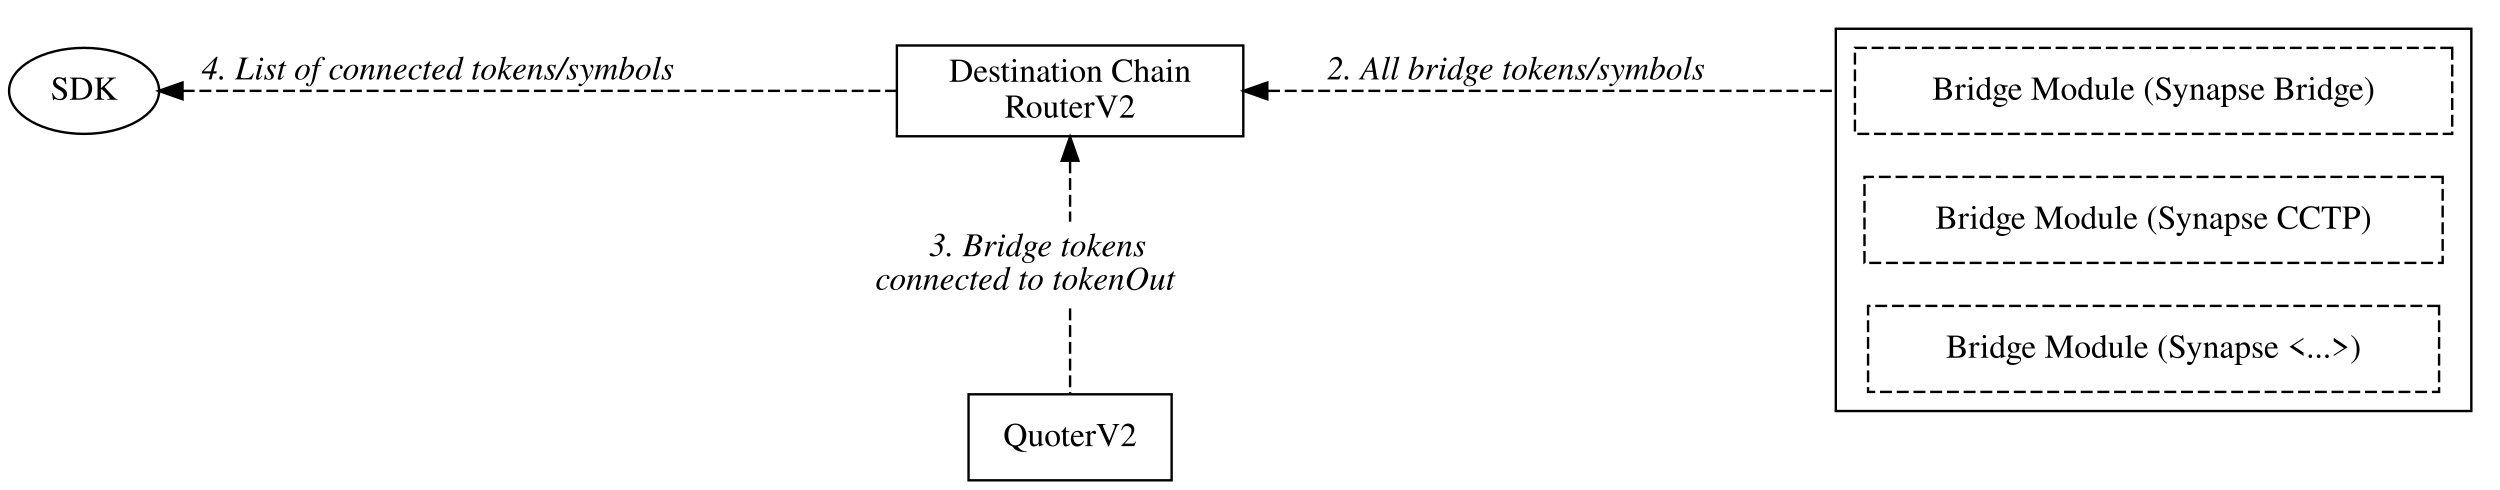
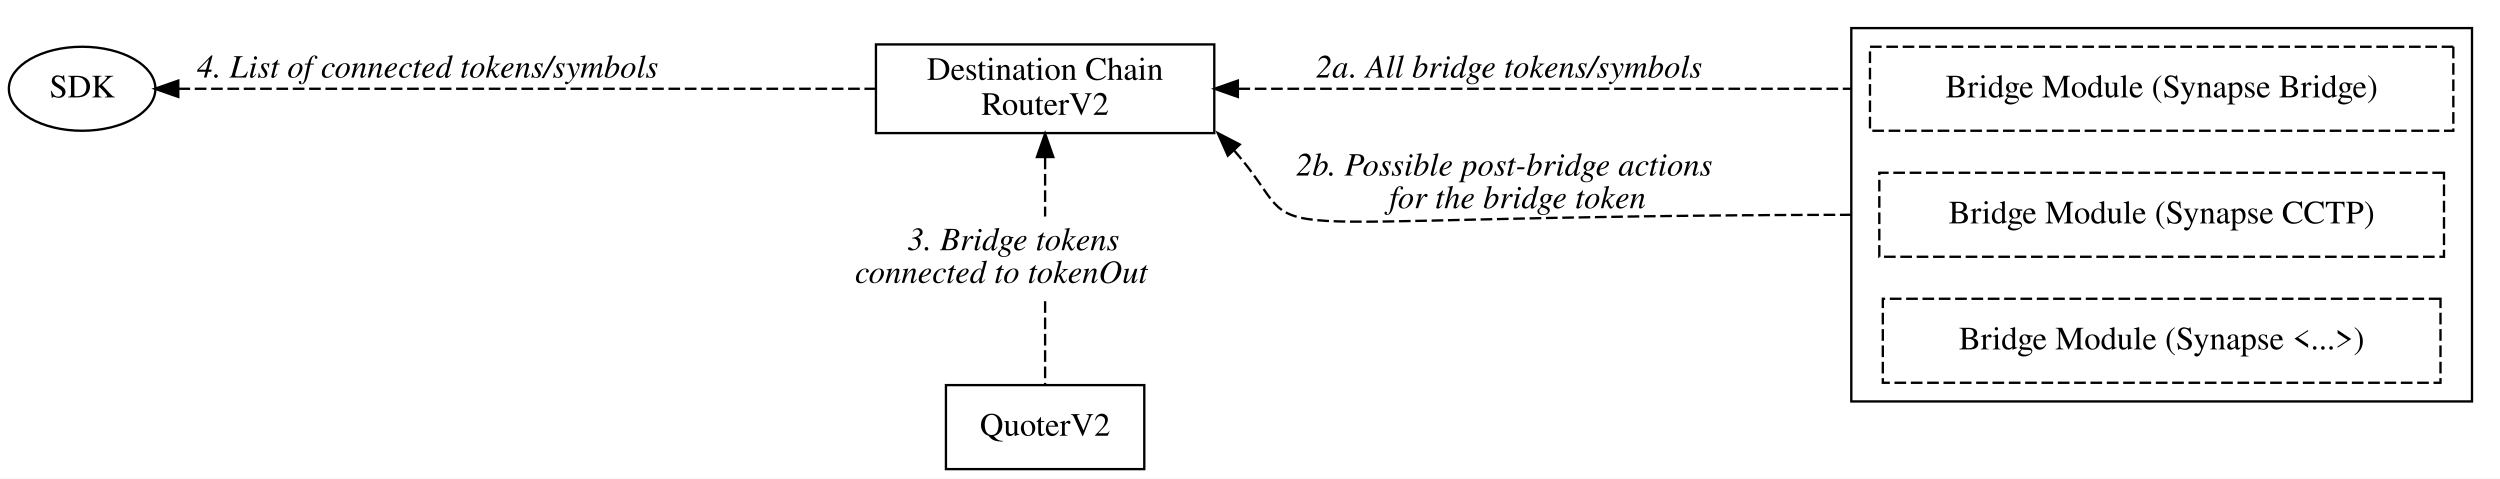
- <svg xmlns="http://www.w3.org/2000/svg" width="1046pt" height="205pt" viewBox="0.00 0.00 1046.39 205.00">
+ <svg xmlns="http://www.w3.org/2000/svg" width="1071pt" height="205pt" viewBox="0.00 0.00 1071.39 205.00">
  <g id="graph0" class="graph" transform="scale(1 1) rotate(0) translate(4 201)">
-     <polygon fill="white" stroke="transparent" points="-4,4 -4,-201 1042.39,-201 1042.39,4 -4,4" />
+     <polygon fill="white" stroke="transparent" points="-4,4 -4,-201 1067.39,-201 1067.39,4 -4,4" />
    <g id="clust1" class="cluster">
-       <polygon fill="none" stroke="black" points="764.39,-29 764.39,-189 1030.39,-189 1030.39,-29 764.39,-29" />
+       <polygon fill="none" stroke="black" points="789.39,-29 789.39,-189 1055.39,-189 1055.39,-29 789.39,-29" />
    </g>
    <g id="node1" class="node">
      <ellipse fill="none" stroke="black" cx="31.2" cy="-163" rx="31.4" ry="18" />
      <text text-anchor="middle" x="31.2" y="-159.3" font-family="Times,serif" font-size="14.00">SDK</text>
    </g>
    <g id="node2" class="node">
      <polygon fill="none" stroke="black" points="516.39,-182 371.39,-182 371.39,-144 516.39,-144 516.39,-182" />
      <text text-anchor="middle" x="443.89" y="-166.8" font-family="Times,serif" font-size="14.00">Destination Chain</text>
      <text text-anchor="middle" x="443.89" y="-151.8" font-family="Times,serif" font-size="14.00">RouterV2</text>
    </g>
    <g id="edge1" class="edge">
      <path fill="none" stroke="black" stroke-dasharray="5,2" d="M72.47,-163C141.74,-163 284.36,-163 371.02,-163" />
      <polygon fill="black" stroke="black" points="72.4,-159.5 62.4,-163 72.4,-166.5 72.4,-159.5" />
      <text text-anchor="start" x="80.39" y="-167.8" font-family="Times,serif" font-style="italic" font-size="14.00">4. List of connected tokens/symbols</text>
    </g>
    <g id="node3" class="node">
      <text text-anchor="start" x="384.89" y="-93.8" font-family="Times,serif" font-style="italic" font-size="14.00">3. Bridge tokens</text>
      <text text-anchor="start" x="362.39" y="-79.8" font-family="Times,serif" font-style="italic" font-size="14.00">connected to tokenOut</text>
    </g>
    <g id="edge2" class="edge">
      <path fill="none" stroke="black" stroke-dasharray="5,2" d="M443.89,-133.49C443.89,-125.08 443.89,-116.66 443.89,-108.25" />
      <polygon fill="black" stroke="black" points="440.39,-133.75 443.89,-143.75 447.39,-133.75 440.39,-133.75" />
    </g>
    <g id="node5" class="node">
-       <polygon fill="none" stroke="black" stroke-dasharray="5,2" points="1022.39,-181 772.39,-181 772.39,-145 1022.39,-145 1022.39,-181" />
-       <text text-anchor="middle" x="897.39" y="-159.3" font-family="Times,serif" font-size="14.00">Bridge Module (Synapse Bridge)</text>
+       <polygon fill="none" stroke="black" stroke-dasharray="5,2" points="1047.39,-181 797.39,-181 797.39,-145 1047.39,-145 1047.39,-181" />
+       <text text-anchor="middle" x="922.39" y="-159.3" font-family="Times,serif" font-size="14.00">Bridge Module (Synapse Bridge)</text>
    </g>
    <g id="edge4" class="edge">
-       <path fill="none" stroke="black" stroke-dasharray="5,2" d="M526.74,-163C592.96,-163 687.5,-163 764.4,-163" />
-       <polygon fill="black" stroke="black" points="526.44,-159.5 516.44,-163 526.44,-166.5 526.44,-159.5" />
-       <text text-anchor="start" x="551.39" y="-167.8" font-family="Times,serif" font-style="italic" font-size="14.00">2. All bridge tokens/symbols</text>
+       <path fill="none" stroke="black" stroke-dasharray="5,2" d="M526.74,-163C598.86,-163 705.25,-163 789.39,-163" />
+       <polygon fill="black" stroke="black" points="526.49,-159.5 516.49,-163 526.49,-166.5 526.49,-159.5" />
+       <text text-anchor="start" x="559.89" y="-167.8" font-family="Times,serif" font-style="italic" font-size="14.00">2a. All bridge tokens/symbols</text>
+     </g>
+     <g id="node6" class="node">
+       <polygon fill="none" stroke="black" stroke-dasharray="5,2" points="1043.39,-127 801.39,-127 801.39,-91 1043.39,-91 1043.39,-127" />
+       <text text-anchor="middle" x="922.39" y="-105.3" font-family="Times,serif" font-size="14.00">Bridge Module (Synapse CCTP)</text>
+     </g>
+     <g id="edge5" class="edge">
+       <path fill="none" stroke="black" stroke-dasharray="5,2" d="M524.75,-136.72C563.22,-93.17 503.38,-108.6 789.4,-108.99" />
+       <polygon fill="black" stroke="black" points="522.2,-134.32 517.89,-144 527.3,-139.12 522.2,-134.32" />
+       <text text-anchor="start" x="551.39" y="-125.8" font-family="Times,serif" font-style="italic" font-size="14.00">2b. Possible post-bridge actions</text>
+       <text text-anchor="start" x="591.39" y="-111.8" font-family="Times,serif" font-style="italic" font-size="14.00"> for the bridge token</text>
    </g>
    <g id="node4" class="node">
      <polygon fill="none" stroke="black" points="486.39,-36 401.39,-36 401.39,0 486.39,0 486.39,-36" />
      <text text-anchor="middle" x="443.89" y="-14.3" font-family="Times,serif" font-size="14.00">QuoterV2</text>
    </g>
    <g id="edge3" class="edge">
      <path fill="none" stroke="black" stroke-dasharray="5,2" d="M443.89,-71.95C443.89,-60.06 443.89,-48.17 443.89,-36.28" />
    </g>
-     <g id="node6" class="node">
-       <polygon fill="none" stroke="black" stroke-dasharray="5,2" points="1018.39,-127 776.39,-127 776.39,-91 1018.39,-91 1018.39,-127" />
-       <text text-anchor="middle" x="897.39" y="-105.3" font-family="Times,serif" font-size="14.00">Bridge Module (Synapse CCTP)</text>
-     </g>
    <g id="node7" class="node">
-       <polygon fill="none" stroke="black" stroke-dasharray="5,2" points="1016.89,-73 777.89,-73 777.89,-37 1016.89,-37 1016.89,-73" />
-       <text text-anchor="middle" x="897.39" y="-51.3" font-family="Times,serif" font-size="14.00">Bridge Module (Synapse &lt;...&gt;)</text>
+       <polygon fill="none" stroke="black" stroke-dasharray="5,2" points="1041.89,-73 802.89,-73 802.89,-37 1041.89,-37 1041.89,-73" />
+       <text text-anchor="middle" x="922.39" y="-51.3" font-family="Times,serif" font-size="14.00">Bridge Module (Synapse &lt;...&gt;)</text>
    </g>
  </g>
</svg>
